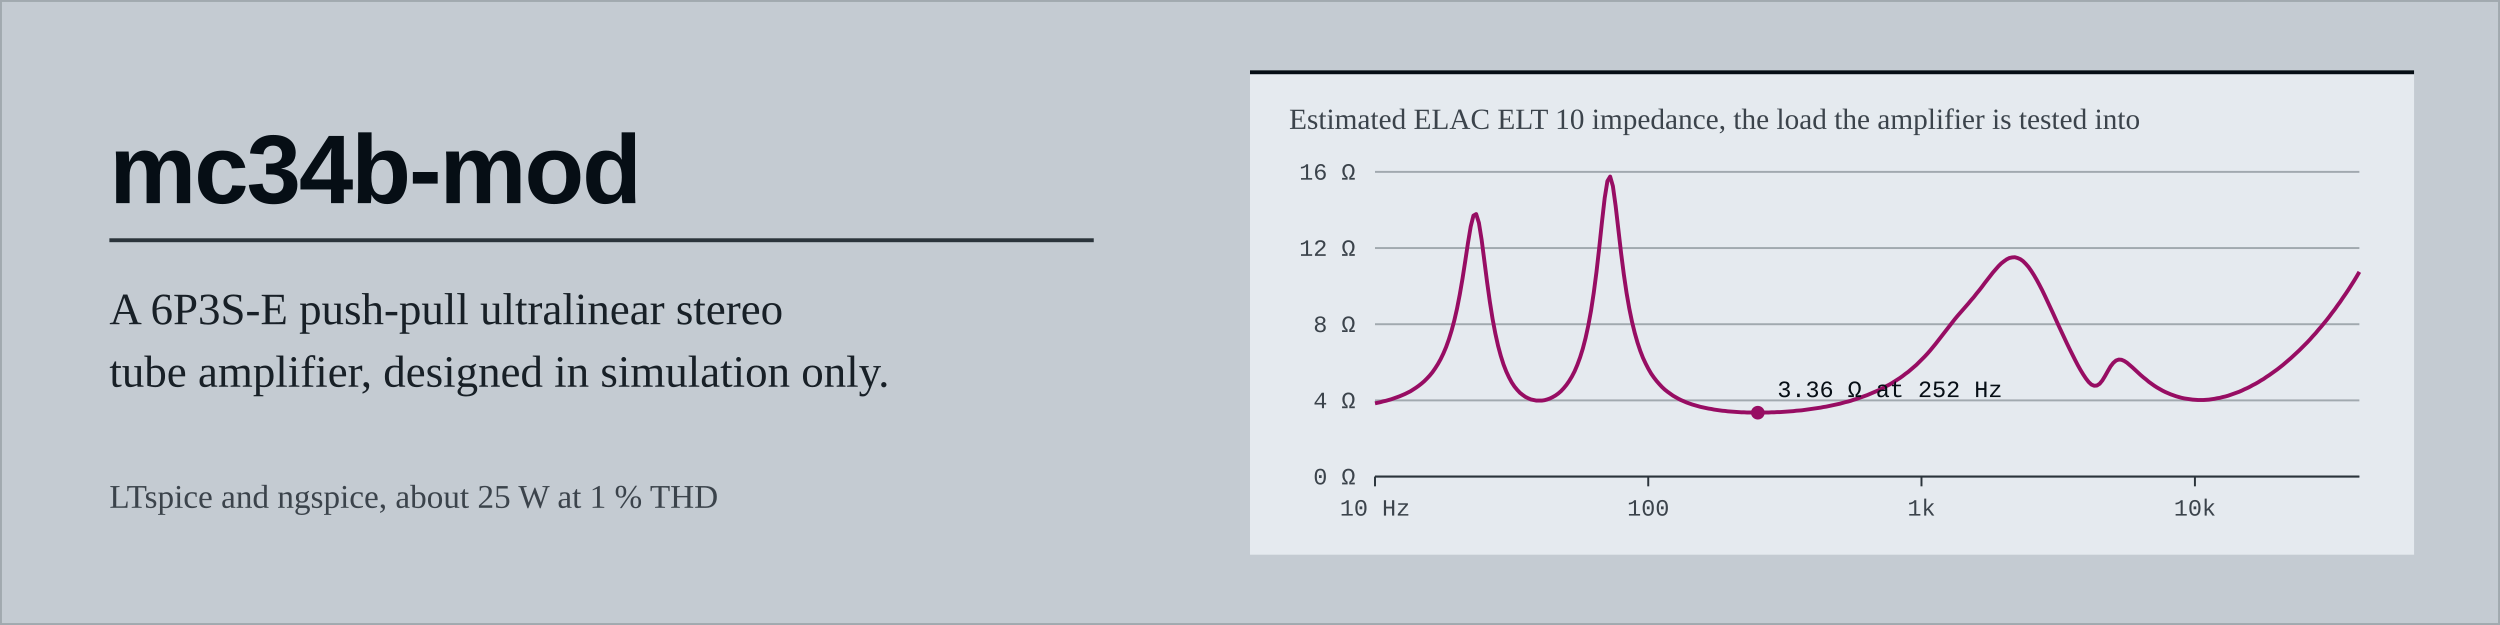
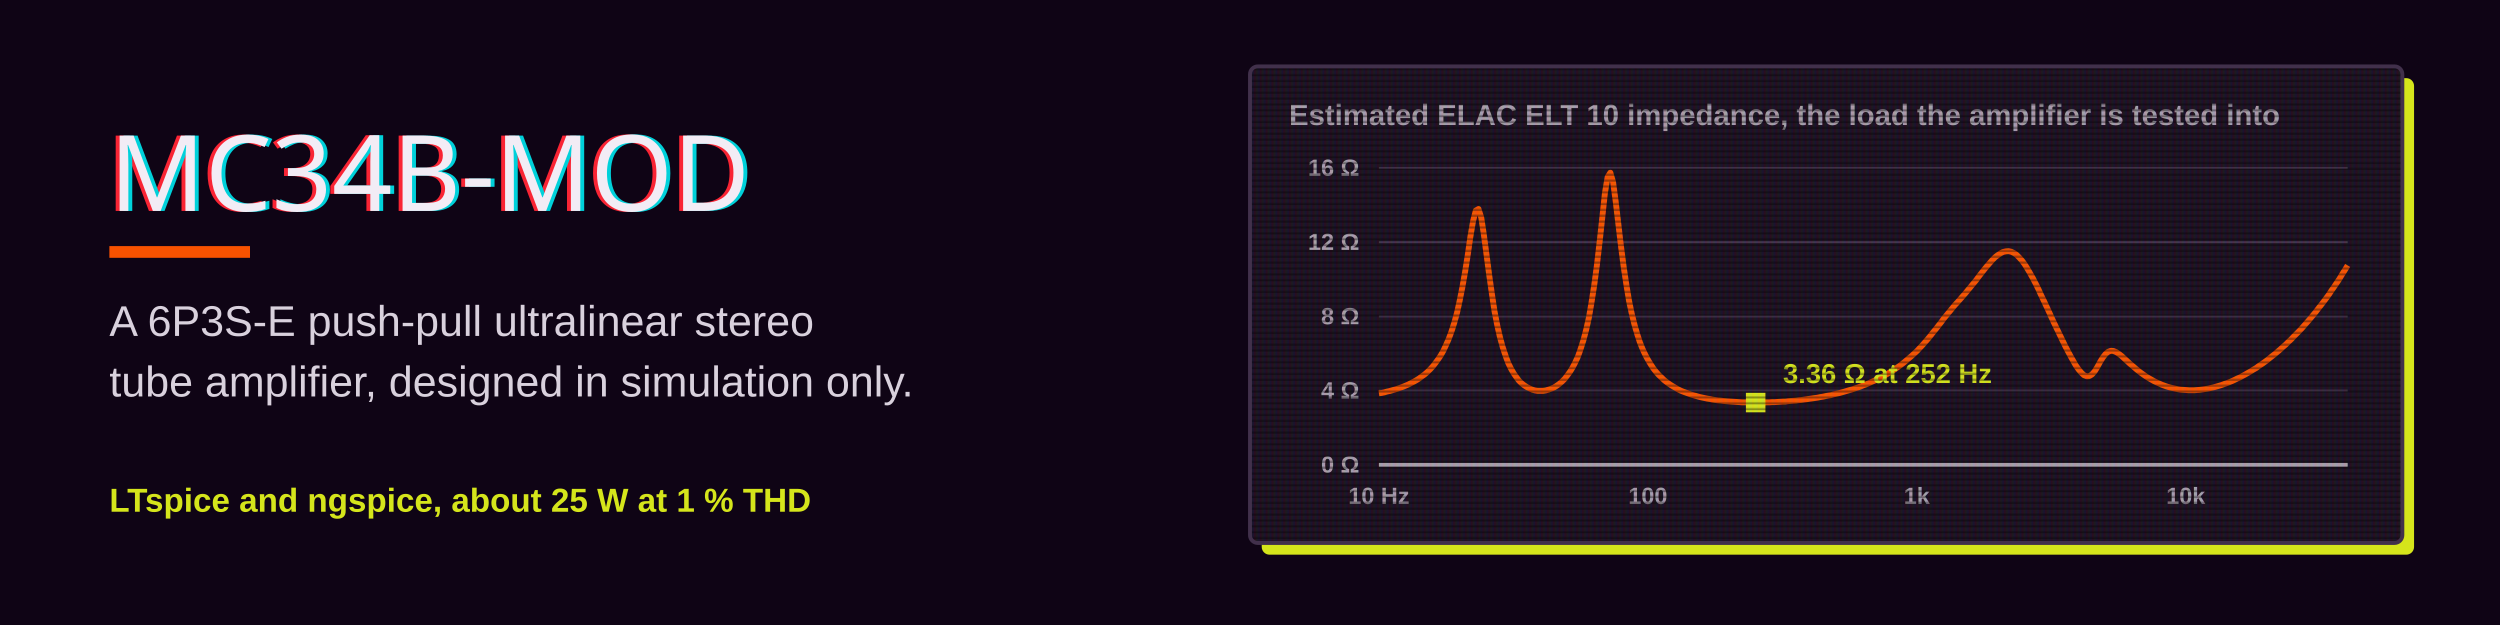
<svg xmlns="http://www.w3.org/2000/svg" viewBox="0 0 1280 320" width="1280" height="320" role="img" aria-label="mc34b-mod: estimated speaker impedance">
-   <rect width="1280" height="320" fill="#c4cbd2" />
-   <rect x="0.5" y="0.5" width="1279" height="319" fill="none" stroke="#a1a9af" />
-   <text x="56" y="104" font-family="'Hanken Grotesk', 'Helvetica Neue', Arial, sans-serif" font-size="50" font-weight="600" letter-spacing="-1" fill="#060e15">mc34b-mod</text>
-   <rect x="56" y="122" width="504" height="2" fill="#2b343b" />
-   <text x="56" y="166" font-family="'Newsreader', Georgia, 'Times New Roman', serif" font-size="23" fill="#182027">A 6P3S-E push-pull ultralinear stereo</text>
-   <text x="56" y="198" font-family="'Newsreader', Georgia, 'Times New Roman', serif" font-size="23" fill="#182027">tube amplifier, designed in simulation only.</text>
-   <text x="56" y="260" font-family="'Newsreader', Georgia, 'Times New Roman', serif" font-size="17" font-weight="500" fill="#3b434b">LTspice and ngspice, about 25 W at 1 % THD</text>
-   <rect x="640" y="36" width="596" height="248" fill="#e5eaef" />
-   <rect x="640" y="36" width="596" height="2" fill="#060e15" />
-   <text x="660" y="66" font-family="'Newsreader', Georgia, 'Times New Roman', serif" font-size="15" font-weight="500" fill="#3b434b">Estimated ELAC ELT 10 impedance, the load the amplifier is tested into</text>
-   <line x1="704" y1="244.0" x2="1208" y2="244.0" stroke="#a1a9af" stroke-width="1" />
-   <text x="694" y="248.0" text-anchor="end" font-family="'IBM Plex Mono', Consolas, 'Courier New', monospace" font-size="12" fill="#3b434b">0 Ω</text>
-   <line x1="704" y1="205.0" x2="1208" y2="205.0" stroke="#a1a9af" stroke-width="1" />
-   <text x="694" y="209.0" text-anchor="end" font-family="'IBM Plex Mono', Consolas, 'Courier New', monospace" font-size="12" fill="#3b434b">4 Ω</text>
-   <line x1="704" y1="166.0" x2="1208" y2="166.0" stroke="#a1a9af" stroke-width="1" />
-   <text x="694" y="170.0" text-anchor="end" font-family="'IBM Plex Mono', Consolas, 'Courier New', monospace" font-size="12" fill="#3b434b">8 Ω</text>
-   <line x1="704" y1="127.0" x2="1208" y2="127.0" stroke="#a1a9af" stroke-width="1" />
-   <text x="694" y="131.0" text-anchor="end" font-family="'IBM Plex Mono', Consolas, 'Courier New', monospace" font-size="12" fill="#3b434b">12 Ω</text>
-   <line x1="704" y1="88.0" x2="1208" y2="88.0" stroke="#a1a9af" stroke-width="1" />
-   <text x="694" y="92.0" text-anchor="end" font-family="'IBM Plex Mono', Consolas, 'Courier New', monospace" font-size="12" fill="#3b434b">16 Ω</text>
-   <line x1="704.0" y1="244" x2="704.0" y2="249" stroke="#2b343b" stroke-width="1" />
-   <text x="704.0" y="264" text-anchor="middle" font-family="'IBM Plex Mono', Consolas, 'Courier New', monospace" font-size="12" fill="#3b434b">10 Hz</text>
-   <line x1="843.9" y1="244" x2="843.9" y2="249" stroke="#2b343b" stroke-width="1" />
-   <text x="843.9" y="264" text-anchor="middle" font-family="'IBM Plex Mono', Consolas, 'Courier New', monospace" font-size="12" fill="#3b434b">100</text>
-   <line x1="983.8" y1="244" x2="983.8" y2="249" stroke="#2b343b" stroke-width="1" />
-   <text x="983.8" y="264" text-anchor="middle" font-family="'IBM Plex Mono', Consolas, 'Courier New', monospace" font-size="12" fill="#3b434b">1k</text>
-   <line x1="1123.8" y1="244" x2="1123.8" y2="249" stroke="#2b343b" stroke-width="1" />
-   <text x="1123.8" y="264" text-anchor="middle" font-family="'IBM Plex Mono', Consolas, 'Courier New', monospace" font-size="12" fill="#3b434b">10k</text>
-   <line x1="704" y1="244" x2="1208" y2="244" stroke="#2b343b" stroke-width="1" />
-   <polyline points="704.0,206.5 705.4,206.2 706.8,205.9 708.2,205.5 709.6,205.2 711.0,204.8 712.4,204.4 713.8,203.9 715.2,203.4 716.6,202.9 718.0,202.3 719.4,201.7 720.8,201.0 722.2,200.3 723.6,199.4 725.0,198.5 726.4,197.5 727.8,196.4 729.2,195.2 730.6,193.8 732.0,192.3 733.4,190.6 734.8,188.6 736.2,186.4 737.6,183.9 739.0,181.0 740.4,177.7 741.8,173.8 743.2,169.3 744.6,164.1 746.0,158.0 747.4,150.8 748.8,142.7 750.2,133.7 751.6,124.4 753.0,116.0 754.4,110.4 755.8,109.6 757.2,114.1 758.6,122.8 760.0,133.6 761.4,144.5 762.8,154.5 764.2,163.3 765.6,170.7 767.0,177.0 768.4,182.2 769.8,186.6 771.2,190.2 772.6,193.2 774.0,195.8 775.4,197.9 776.8,199.6 778.2,201.1 779.6,202.2 781.0,203.2 782.4,203.9 783.8,204.5 785.2,204.8 786.6,205.1 788.0,205.1 789.4,205.1 790.8,204.9 792.2,204.5 793.6,204.0 795.0,203.3 796.4,202.5 797.8,201.5 799.2,200.3 800.6,198.8 802.0,197.1 803.4,195.1 804.8,192.8 806.2,190.1 807.6,186.8 809.0,183.0 810.4,178.5 811.8,173.1 813.2,166.7 814.6,159.1 816.0,149.9 817.4,139.2 818.8,126.9 820.2,113.7 821.6,101.4 823.0,92.7 824.4,90.4 825.8,95.3 827.2,105.4 828.6,117.5 830.0,129.6 831.4,140.5 832.8,150.0 834.2,158.0 835.6,164.8 837.0,170.5 838.4,175.4 839.8,179.6 841.2,183.2 842.6,186.2 844.0,188.9 845.4,191.3 846.8,193.3 848.2,195.1 849.6,196.7 851.0,198.2 852.4,199.5 853.8,200.6 855.2,201.6 856.6,202.6 858.0,203.4 859.4,204.2 860.8,204.9 862.2,205.5 863.6,206.1 865.0,206.6 866.4,207.1 867.8,207.5 869.2,207.9 870.6,208.3 872.0,208.6 873.4,208.9 874.8,209.2 876.2,209.4 877.6,209.7 879.0,209.9 880.4,210.1 881.8,210.3 883.2,210.4 884.6,210.6 886.0,210.7 887.4,210.8 888.8,210.9 890.2,211.0 891.6,211.1 893.0,211.1 894.4,211.2 895.8,211.2 897.2,211.2 898.6,211.2 900.0,211.3 901.4,211.3 902.8,211.2 904.2,211.2 905.6,211.2 907.0,211.1 908.4,211.1 909.8,211.0 911.2,211.0 912.6,210.9 914.0,210.8 915.4,210.7 916.8,210.6 918.2,210.5 919.6,210.3 921.0,210.2 922.4,210.1 923.8,209.9 925.2,209.7 926.6,209.5 928.0,209.3 929.4,209.1 930.8,208.9 932.2,208.7 933.6,208.4 935.0,208.2 936.4,207.9 937.8,207.6 939.2,207.3 940.6,207.0 942.0,206.7 943.4,206.3 944.8,205.9 946.2,205.6 947.6,205.2 949.0,204.7 950.4,204.3 951.8,203.8 953.2,203.3 954.6,202.8 956.0,202.3 957.4,201.7 958.8,201.1 960.2,200.5 961.6,199.9 963.0,199.2 964.4,198.5 965.8,197.7 967.2,197.0 968.6,196.2 970.0,195.3 971.4,194.4 972.8,193.5 974.2,192.5 975.6,191.4 977.0,190.4 978.4,189.2 979.8,188.0 981.2,186.8 982.6,185.4 984.0,184.0 985.4,182.6 986.8,181.1 988.2,179.5 989.6,177.8 991.0,176.1 992.4,174.3 993.8,172.5 995.2,170.7 996.6,168.9 998.0,167.1 999.4,165.3 1000.8,163.5 1002.2,161.8 1003.6,160.2 1005.0,158.6 1006.4,157.0 1007.8,155.4 1009.2,153.7 1010.6,152.1 1012.0,150.3 1013.4,148.6 1014.8,146.8 1016.2,144.9 1017.6,143.1 1019.0,141.3 1020.4,139.5 1021.8,137.9 1023.2,136.3 1024.6,134.9 1026.0,133.8 1027.4,132.8 1028.8,132.1 1030.2,131.8 1031.6,131.7 1033.0,132.1 1034.4,132.7 1035.8,133.7 1037.2,135.1 1038.6,136.7 1040.0,138.7 1041.4,140.9 1042.8,143.3 1044.2,145.9 1045.6,148.6 1047.0,151.5 1048.4,154.5 1049.8,157.5 1051.2,160.5 1052.6,163.6 1054.0,166.7 1055.4,169.7 1056.8,172.7 1058.2,175.7 1059.6,178.6 1061.0,181.4 1062.4,184.2 1063.8,186.9 1065.2,189.4 1066.6,191.7 1068.0,193.8 1069.4,195.6 1070.8,196.9 1072.2,197.5 1073.6,197.4 1075.0,196.5 1076.4,194.8 1077.8,192.5 1079.2,190.0 1080.6,187.6 1082.0,185.8 1083.4,184.6 1084.8,184.1 1086.2,184.2 1087.6,184.8 1089.0,185.7 1090.4,186.9 1091.8,188.1 1093.2,189.4 1094.6,190.7 1096.0,192.0 1097.4,193.2 1098.8,194.3 1100.2,195.5 1101.6,196.5 1103.0,197.5 1104.4,198.4 1105.8,199.2 1107.2,200.0 1108.6,200.7 1110.0,201.3 1111.4,201.9 1112.8,202.4 1114.2,202.9 1115.6,203.3 1117.0,203.7 1118.4,204.0 1119.8,204.2 1121.2,204.4 1122.6,204.6 1124.0,204.7 1125.4,204.8 1126.8,204.8 1128.2,204.8 1129.6,204.7 1131.0,204.6 1132.4,204.4 1133.8,204.2 1135.2,203.9 1136.6,203.7 1138.0,203.3 1139.4,203.0 1140.8,202.6 1142.2,202.1 1143.6,201.6 1145.0,201.1 1146.4,200.6 1147.8,200.0 1149.2,199.3 1150.6,198.7 1152.0,198.0 1153.4,197.2 1154.8,196.5 1156.2,195.7 1157.6,194.8 1159.0,194.0 1160.4,193.0 1161.8,192.1 1163.2,191.1 1164.6,190.1 1166.0,189.1 1167.4,188.0 1168.8,186.9 1170.2,185.7 1171.6,184.5 1173.0,183.3 1174.4,182.0 1175.8,180.7 1177.2,179.4 1178.6,178.0 1180.0,176.6 1181.4,175.2 1182.8,173.7 1184.2,172.1 1185.6,170.6 1187.0,168.9 1188.4,167.3 1189.8,165.6 1191.2,163.9 1192.6,162.1 1194.0,160.2 1195.4,158.4 1196.8,156.4 1198.2,154.5 1199.6,152.4 1201.0,150.4 1202.4,148.3 1203.8,146.1 1205.2,143.9 1206.6,141.6 1208.0,139.2" fill="none" stroke="#970d63" stroke-width="2" stroke-linejoin="round" />
-   <circle cx="900.0" cy="211.3" r="3.5" fill="#970d63" />
-   <text x="910.0" y="203.3" text-anchor="start" font-family="'IBM Plex Mono', Consolas, 'Courier New', monospace" font-size="12" fill="#060e15">3.36 Ω at 252 Hz</text>
+   <defs>
+     <pattern id="grille" width="3" height="3" patternUnits="userSpaceOnUse">
+       <rect width="1" height="3" fill="#f92434" fill-opacity="0.07" />
+       <rect x="1" width="1" height="3" fill="#4ee11b" fill-opacity="0.07" />
+       <rect x="2" width="1" height="3" fill="#376eff" fill-opacity="0.07" />
+       <rect y="2" width="3" height="1" fill="#030104" fill-opacity="0.35" />
+     </pattern>
+   </defs>
+   <rect width="1280" height="320" fill="#0f0415" />
+   <text x="54" y="108" font-family="'Bungee', Impact, 'Arial Black', sans-serif" font-size="54" fill="#f92434">MC34B-MOD</text>
+   <text x="58" y="108" font-family="'Bungee', Impact, 'Arial Black', sans-serif" font-size="54" fill="#00d1da">MC34B-MOD</text>
+   <text x="56" y="108" font-family="'Bungee', Impact, 'Arial Black', sans-serif" font-size="54" fill="#f2ecf5">MC34B-MOD</text>
+   <rect x="56" y="126" width="72" height="6" fill="#f85200" />
+   <text x="56" y="172" font-family="'Chivo', 'Helvetica Neue', Arial, sans-serif" font-size="22" fill="#d9d1dd">A 6P3S-E push-pull ultralinear stereo</text>
+   <text x="56" y="203" font-family="'Chivo', 'Helvetica Neue', Arial, sans-serif" font-size="22" fill="#d9d1dd">tube amplifier, designed in simulation only.</text>
+   <text x="56" y="262" font-family="'Chivo', 'Helvetica Neue', Arial, sans-serif" font-size="17" font-weight="700" fill="#d5e51b">LTspice and ngspice, about 25 W at 1 % THD</text>
+   <rect x="646" y="40" width="590" height="244" rx="4" fill="#d5e51b" />
+   <rect x="640" y="34" width="590" height="244" rx="4" fill="#190d20" stroke="#41304b" stroke-width="2" />
+   <text x="660" y="64" font-family="'Chivo', 'Helvetica Neue', Arial, sans-serif" font-size="15" font-weight="700" fill="#a79dac">Estimated ELAC ELT 10 impedance, the load the amplifier is tested into</text>
+   <line x1="706" y1="238.0" x2="1202" y2="238.0" stroke="#41304b" stroke-width="1" />
+   <text x="696" y="242.0" text-anchor="end" font-family="'Chivo', 'Helvetica Neue', Arial, sans-serif" font-size="12" font-weight="700" fill="#a79dac">0 Ω</text>
+   <line x1="706" y1="200.0" x2="1202" y2="200.0" stroke="#41304b" stroke-width="1" />
+   <text x="696" y="204.0" text-anchor="end" font-family="'Chivo', 'Helvetica Neue', Arial, sans-serif" font-size="12" font-weight="700" fill="#a79dac">4 Ω</text>
+   <line x1="706" y1="162.0" x2="1202" y2="162.0" stroke="#41304b" stroke-width="1" />
+   <text x="696" y="166.0" text-anchor="end" font-family="'Chivo', 'Helvetica Neue', Arial, sans-serif" font-size="12" font-weight="700" fill="#a79dac">8 Ω</text>
+   <line x1="706" y1="124.0" x2="1202" y2="124.0" stroke="#41304b" stroke-width="1" />
+   <text x="696" y="128.0" text-anchor="end" font-family="'Chivo', 'Helvetica Neue', Arial, sans-serif" font-size="12" font-weight="700" fill="#a79dac">12 Ω</text>
+   <line x1="706" y1="86.0" x2="1202" y2="86.0" stroke="#41304b" stroke-width="1" />
+   <text x="696" y="90.0" text-anchor="end" font-family="'Chivo', 'Helvetica Neue', Arial, sans-serif" font-size="12" font-weight="700" fill="#a79dac">16 Ω</text>
+   <text x="706.0" y="258" text-anchor="middle" font-family="'Chivo', 'Helvetica Neue', Arial, sans-serif" font-size="12" font-weight="700" fill="#a79dac">10 Hz</text>
+   <text x="843.7" y="258" text-anchor="middle" font-family="'Chivo', 'Helvetica Neue', Arial, sans-serif" font-size="12" font-weight="700" fill="#a79dac">100</text>
+   <text x="981.4" y="258" text-anchor="middle" font-family="'Chivo', 'Helvetica Neue', Arial, sans-serif" font-size="12" font-weight="700" fill="#a79dac">1k</text>
+   <text x="1119.1" y="258" text-anchor="middle" font-family="'Chivo', 'Helvetica Neue', Arial, sans-serif" font-size="12" font-weight="700" fill="#a79dac">10k</text>
+   <line x1="706" y1="238" x2="1202" y2="238" stroke="#a79dac" stroke-width="2" />
+   <polyline points="706.0,201.4 707.4,201.2 708.8,200.9 710.1,200.5 711.5,200.2 712.9,199.8 714.3,199.4 715.6,199.0 717.0,198.5 718.4,198.0 719.8,197.4 721.2,196.8 722.5,196.1 723.9,195.4 725.3,194.6 726.7,193.7 728.0,192.7 729.4,191.7 730.8,190.5 732.2,189.1 733.6,187.6 734.9,185.9 736.3,184.0 737.7,181.9 739.1,179.4 740.4,176.6 741.8,173.4 743.2,169.6 744.6,165.2 746.0,160.1 747.3,154.2 748.7,147.2 750.1,139.3 751.5,130.5 752.8,121.4 754.2,113.3 755.6,107.8 757.0,107.0 758.4,111.4 759.7,119.9 761.1,130.4 762.5,141.0 763.9,150.8 765.2,159.4 766.6,166.6 768.0,172.7 769.4,177.8 770.8,182.0 772.1,185.6 773.5,188.5 774.9,191.0 776.3,193.0 777.6,194.8 779.0,196.2 780.4,197.3 781.8,198.2 783.2,198.9 784.5,199.5 785.9,199.9 787.3,200.1 788.7,200.1 790.0,200.1 791.4,199.9 792.8,199.5 794.2,199.0 795.6,198.4 796.9,197.6 798.3,196.6 799.7,195.4 801.1,194.0 802.4,192.3 803.8,190.4 805.2,188.1 806.6,185.4 808.0,182.3 809.3,178.6 810.7,174.2 812.1,168.9 813.5,162.7 814.8,155.2 816.2,146.3 817.6,135.9 819.0,123.9 820.4,111.1 821.7,99.0 823.1,90.6 824.5,88.4 825.9,93.2 827.2,102.9 828.6,114.7 830.0,126.5 831.4,137.2 832.8,146.4 834.1,154.2 835.5,160.8 836.9,166.4 838.3,171.2 839.6,175.2 841.0,178.7 842.4,181.7 843.8,184.3 845.2,186.6 846.5,188.6 847.9,190.4 849.3,192.0 850.7,193.3 852.0,194.6 853.4,195.7 854.8,196.7 856.2,197.6 857.6,198.4 858.9,199.2 860.3,199.9 861.7,200.5 863.1,201.0 864.4,201.5 865.8,202.0 867.2,202.4 868.6,202.8 870.0,203.2 871.3,203.5 872.7,203.8 874.1,204.1 875.5,204.3 876.8,204.6 878.2,204.8 879.6,205.0 881.0,205.1 882.4,205.3 883.7,205.4 885.1,205.5 886.5,205.6 887.9,205.7 889.2,205.8 890.6,205.9 892.0,206.0 893.4,206.0 894.8,206.0 896.1,206.1 897.5,206.1 898.9,206.1 900.3,206.1 901.6,206.1 903.0,206.1 904.4,206.0 905.8,206.0 907.2,205.9 908.5,205.9 909.9,205.8 911.3,205.7 912.7,205.6 914.0,205.6 915.4,205.4 916.8,205.3 918.2,205.2 919.6,205.1 920.9,204.9 922.3,204.8 923.7,204.6 925.1,204.4 926.4,204.2 927.8,204.0 929.2,203.8 930.6,203.6 932.0,203.3 933.3,203.1 934.7,202.8 936.1,202.5 937.5,202.3 938.8,201.9 940.2,201.6 941.6,201.3 943.0,200.9 944.4,200.5 945.7,200.1 947.1,199.7 948.5,199.3 949.9,198.8 951.2,198.4 952.6,197.9 954.0,197.3 955.4,196.8 956.8,196.2 958.1,195.6 959.5,195.0 960.9,194.3 962.3,193.7 963.6,192.9 965.0,192.2 966.4,191.4 967.8,190.5 969.2,189.7 970.5,188.8 971.9,187.8 973.3,186.8 974.7,185.7 976.0,184.6 977.4,183.4 978.8,182.2 980.2,180.9 981.6,179.6 982.9,178.2 984.3,176.7 985.7,175.1 987.1,173.5 988.4,171.9 989.8,170.1 991.2,168.4 992.6,166.6 994.0,164.8 995.3,163.0 996.7,161.3 998.1,159.6 999.5,157.9 1000.8,156.3 1002.2,154.8 1003.6,153.2 1005.0,151.6 1006.4,150.0 1007.7,148.4 1009.1,146.7 1010.5,145.0 1011.9,143.3 1013.2,141.5 1014.6,139.7 1016.0,137.9 1017.4,136.2 1018.8,134.6 1020.1,133.1 1021.5,131.7 1022.9,130.6 1024.3,129.7 1025.6,129.0 1027.0,128.7 1028.4,128.6 1029.8,128.9 1031.2,129.6 1032.5,130.5 1033.9,131.9 1035.3,133.5 1036.7,135.4 1038.0,137.5 1039.4,139.9 1040.8,142.4 1042.2,145.1 1043.6,147.9 1044.9,150.8 1046.3,153.7 1047.7,156.7 1049.1,159.7 1050.4,162.6 1051.8,165.6 1053.2,168.5 1054.6,171.4 1056.0,174.3 1057.3,177.0 1058.7,179.7 1060.1,182.3 1061.5,184.8 1062.8,187.1 1064.2,189.1 1065.6,190.8 1067.0,192.1 1068.4,192.7 1069.7,192.6 1071.1,191.7 1072.5,190.1 1073.9,187.8 1075.2,185.4 1076.6,183.1 1078.0,181.3 1079.4,180.1 1080.8,179.6 1082.1,179.7 1083.5,180.3 1084.9,181.2 1086.3,182.3 1087.6,183.5 1089.0,184.8 1090.4,186.1 1091.8,187.3 1093.2,188.5 1094.5,189.6 1095.9,190.7 1097.3,191.7 1098.7,192.7 1100.0,193.5 1101.4,194.3 1102.8,195.1 1104.2,195.8 1105.6,196.4 1106.9,197.0 1108.3,197.5 1109.7,198.0 1111.1,198.4 1112.4,198.7 1113.8,199.0 1115.2,199.3 1116.6,199.5 1118.0,199.6 1119.3,199.7 1120.7,199.8 1122.1,199.8 1123.5,199.8 1124.8,199.7 1126.2,199.6 1127.6,199.4 1129.0,199.2 1130.4,199.0 1131.7,198.7 1133.1,198.4 1134.5,198.0 1135.9,197.6 1137.2,197.2 1138.6,196.7 1140.0,196.2 1141.4,195.7 1142.8,195.1 1144.1,194.5 1145.5,193.8 1146.9,193.2 1148.3,192.4 1149.6,191.7 1151.0,190.9 1152.4,190.1 1153.8,189.2 1155.2,188.4 1156.5,187.4 1157.9,186.5 1159.3,185.5 1160.7,184.5 1162.0,183.4 1163.4,182.3 1164.8,181.2 1166.2,180.0 1167.6,178.8 1168.9,177.6 1170.3,176.4 1171.7,175.0 1173.1,173.7 1174.4,172.3 1175.8,170.9 1177.2,169.5 1178.6,168.0 1180.0,166.4 1181.3,164.9 1182.7,163.3 1184.1,161.6 1185.5,159.9 1186.8,158.2 1188.2,156.4 1189.6,154.6 1191.0,152.7 1192.4,150.8 1193.7,148.8 1195.1,146.8 1196.5,144.7 1197.9,142.6 1199.2,140.4 1200.6,138.2 1202.0,135.9" fill="none" stroke="#f85200" stroke-width="3" stroke-linejoin="round" />
+   <rect x="893.9" y="201.1" width="10" height="10" fill="#d5e51b" />
+   <text x="912.9" y="196.1" text-anchor="start" font-family="'Chivo', 'Helvetica Neue', Arial, sans-serif" font-size="14" font-weight="700" fill="#d5e51b">3.36 Ω at 252 Hz</text>
+   <rect x="641" y="35" width="588" height="242" rx="3" fill="url(#grille)" />
</svg>
